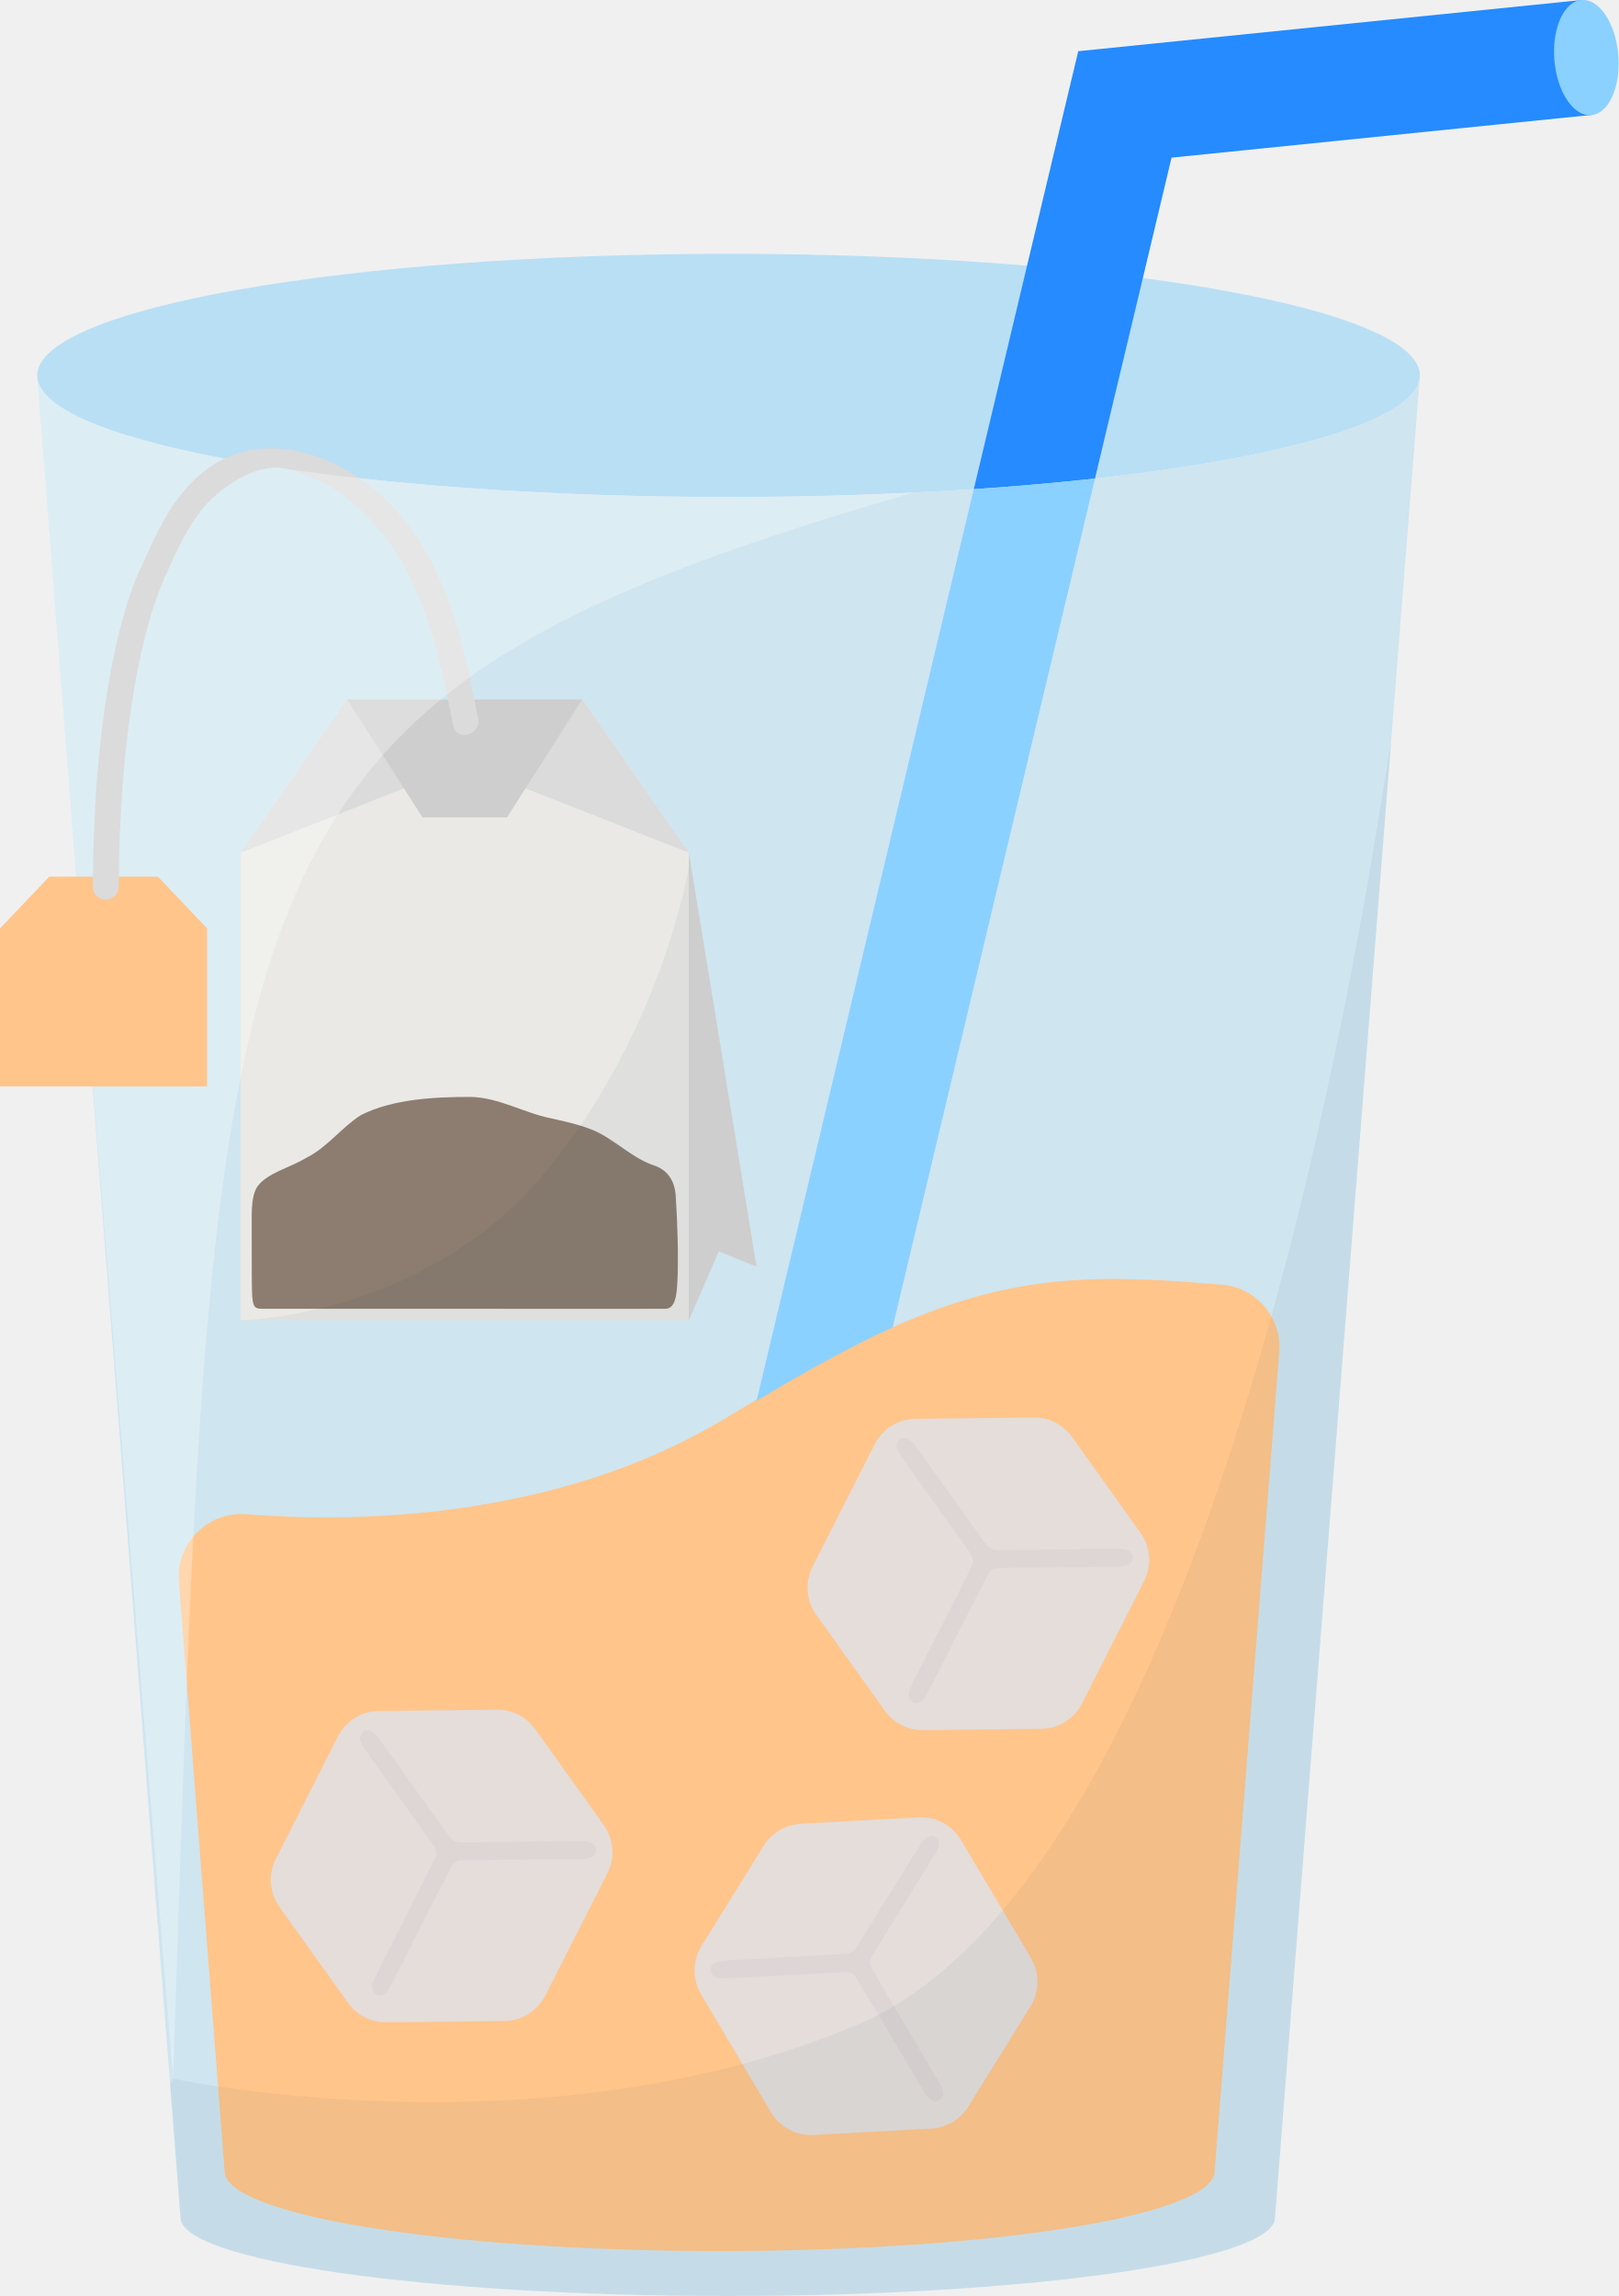
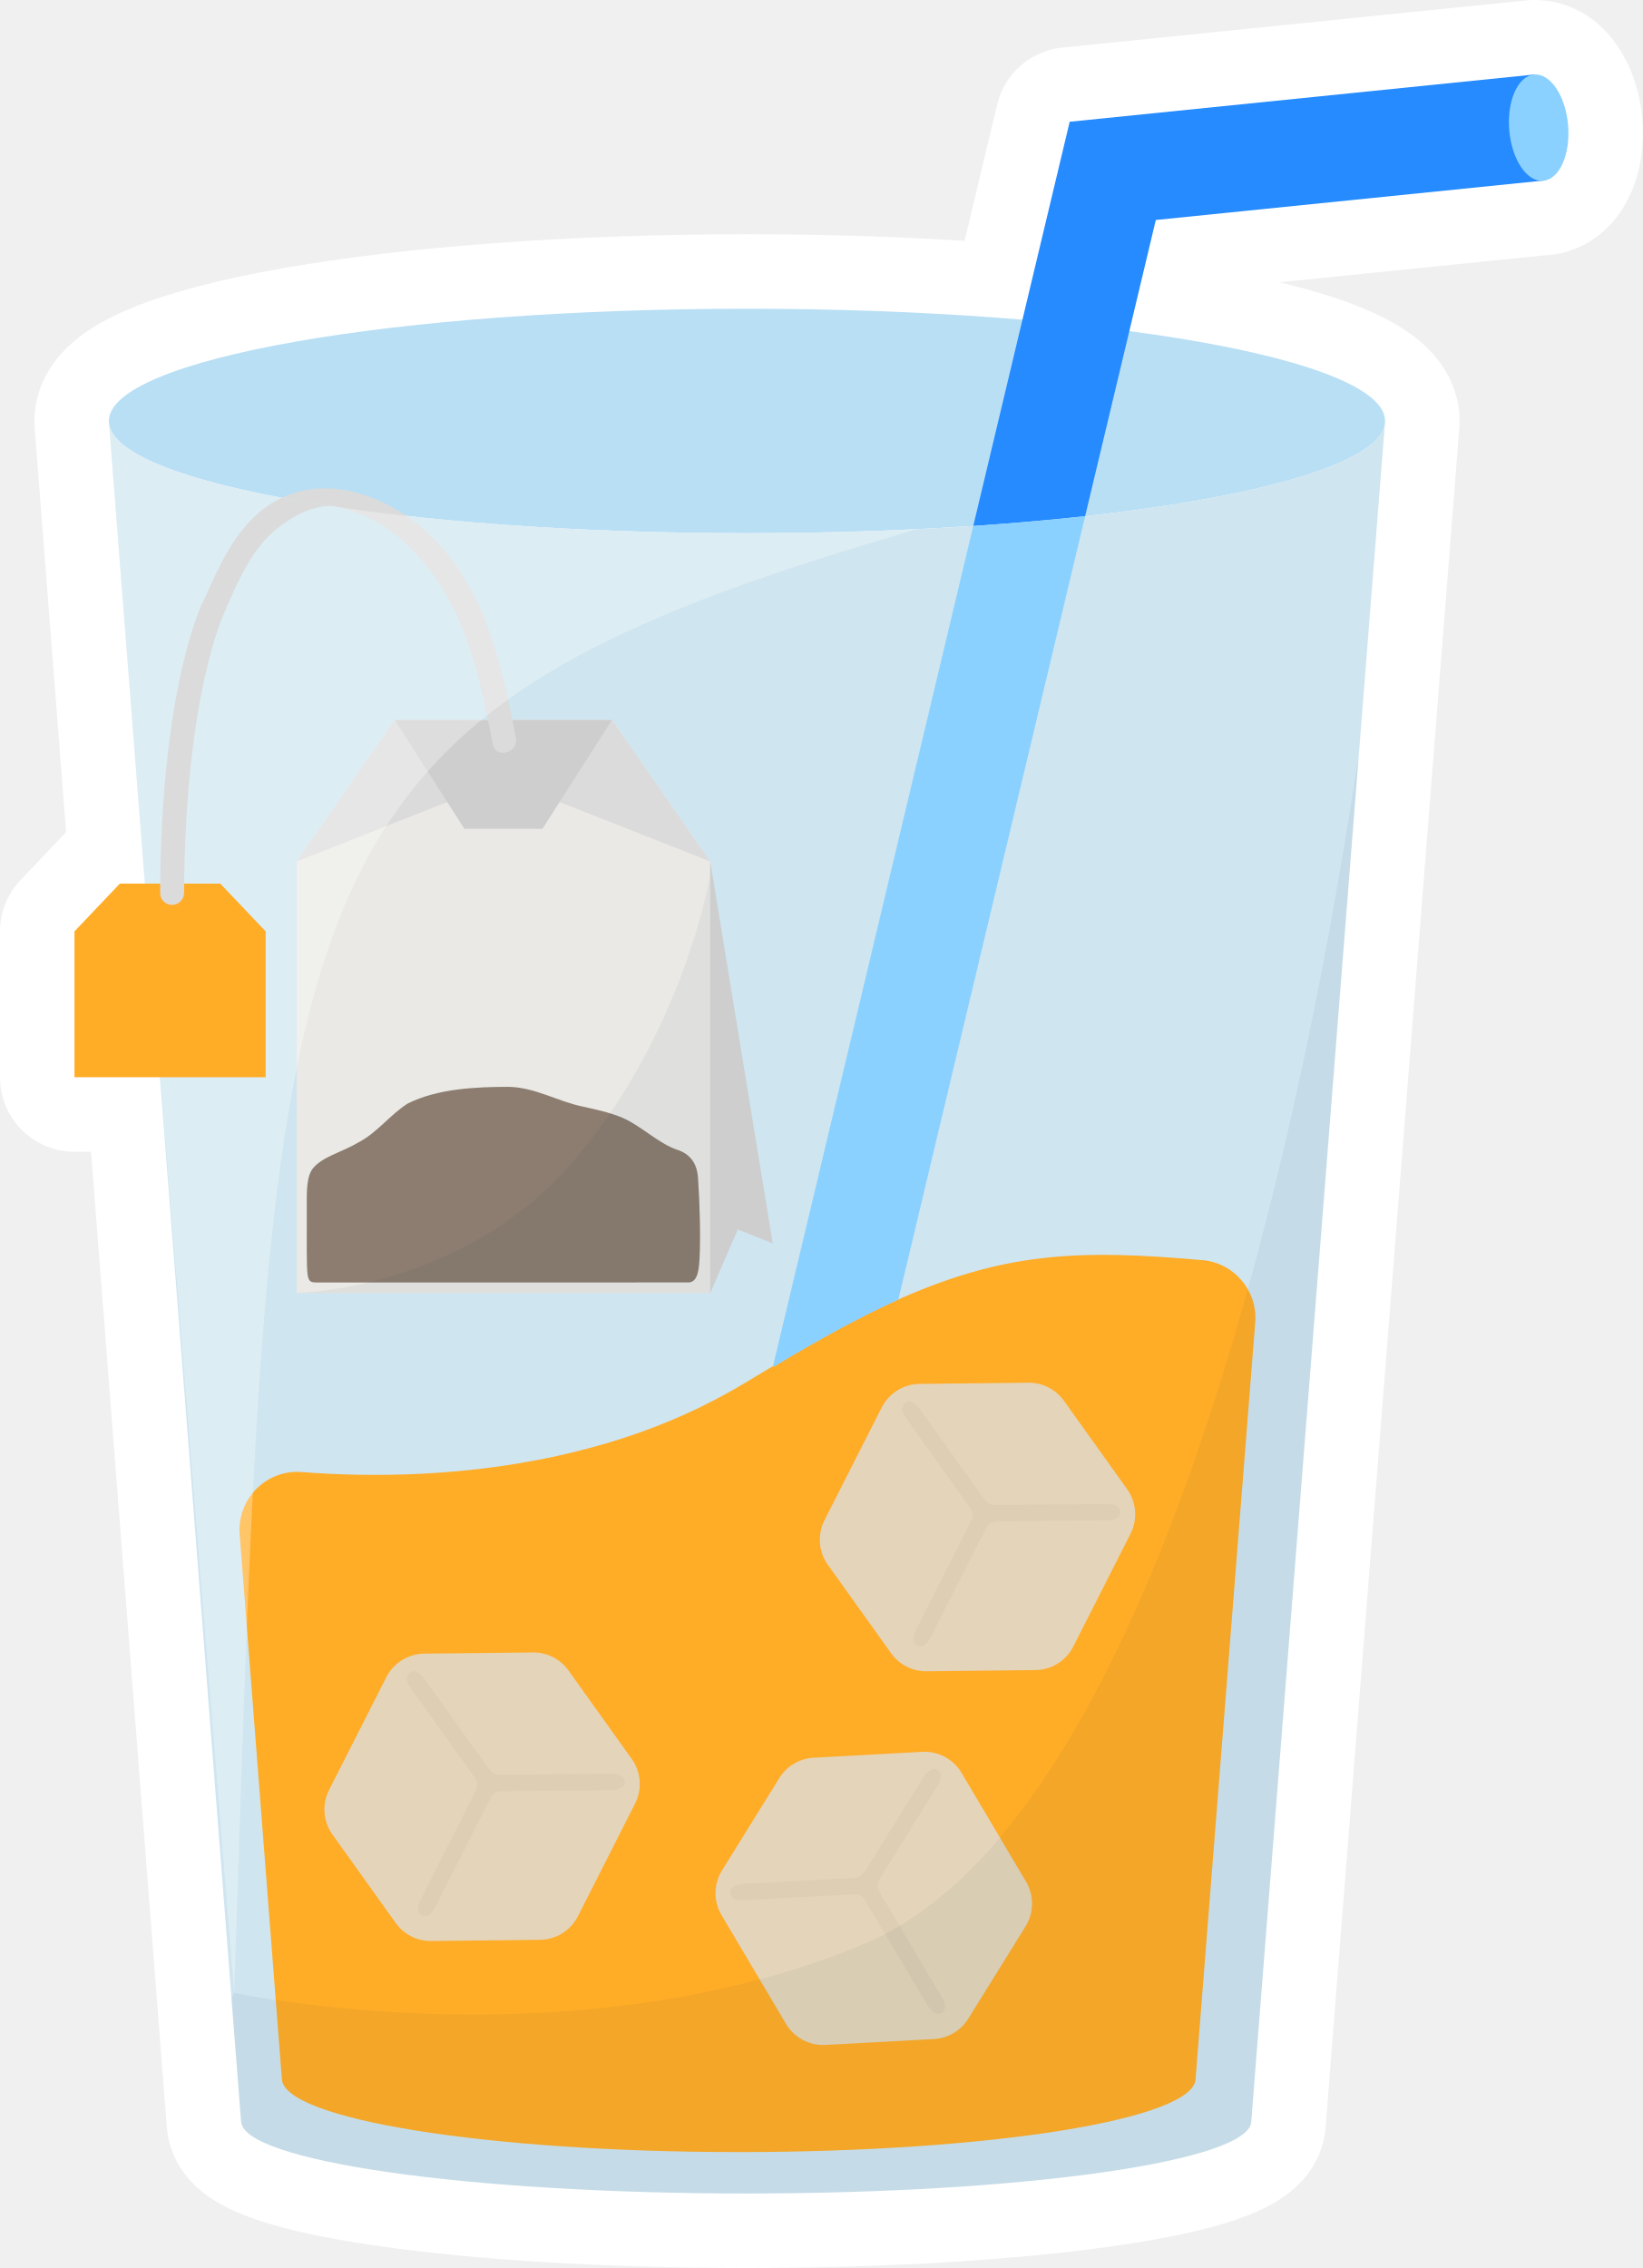
- <svg xmlns="http://www.w3.org/2000/svg" id="Layer_2" data-name="Layer 2" viewBox="0 0 140.37 199.1">
-   <defs>
-     <style>
-       .cls-1 {
-         fill: #258bff;
-       }
- 
-       .cls-2 {
-         fill: #dbdbdb;
-       }
- 
-       .cls-3 {
-         fill: #cecece;
-       }
- 
-       .cls-4 {
-         fill: #fff;
-         opacity: .3;
-       }
- 
-       .cls-5 {
-         fill: #d7e7ff;
-       }
- 
-       .cls-6 {
-         fill: #cfe5f0;
-       }
- 
-       .cls-7 {
-         fill: #b9dff5;
-       }
- 
-       .cls-8 {
-         opacity: .68;
-       }
- 
-       .cls-9, .cls-10 {
-         opacity: .05;
-       }
- 
-       .cls-11 {
-         fill: #8c7d70;
-       }
- 
-       .cls-12, .cls-10 {
-         fill: #0a223a;
-       }
- 
-       .cls-13 {
-         fill: #eae9e5;
-       }
- 
-       .cls-14 {
-         fill: #ffc58b;
-       }
- 
-       .cls-15 {
-         fill: #8bd1ff;
-       }
-     </style>
-   </defs>
-   <g id="Ice_Tea_Cup" data-name="Ice Tea Cup">
-     <path class="cls-7" d="M123.14,32.56v.02c0,.08-.01.17-.02.25-.82,5.7-27.34,10.27-59.94,10.27S4.1,38.53,3.25,32.84c-.01-.09-.02-.19-.02-.28,0-5.83,26.84-10.55,59.95-10.55s59.96,4.72,59.96,10.55Z" />
-     <path class="cls-6" d="M123.12,32.83l-12.55,159.47c0,3.75-21.24,6.8-47.46,6.8s-47.45-3.05-47.45-6.8h-.01L7.12,82.53l-3.87-49.69c.85,5.69,27.36,10.26,59.93,10.26s59.12-4.57,59.94-10.27Z" />
-     <path class="cls-14" d="M105.99,111.4c2.98.26,5.19,2.88,4.95,5.85l-5.6,71v.03c0,3.82-19.21,6.92-42.93,6.92s-42.93-3.1-42.93-6.92l-3.96-51.12c-.26-3.32,2.5-6.11,5.83-5.85,6.22.49,15.82.56,25.84-1.94,3.81-.94,7.68-2.26,11.44-4.07,1.54-.75,3.1-1.59,4.62-2.51.58-.36,1.15-.7,1.71-1.03,4.49-2.71,8.33-4.79,11.8-6.37,10.51-4.8,17.62-5.01,29.22-3.98Z" />
-     <g class="cls-8">
-       <path class="cls-5" d="M43.08,148.26l-10.22.11c-1.51.02-2.88.87-3.56,2.22l-5.38,10.6c-.68,1.34-.56,2.96.32,4.18l5.94,8.31c.77,1.08,2.01,1.71,3.34,1.69l10.22-.11c1.51-.02,2.88-.87,3.56-2.22l5.38-10.6c.68-1.34.56-2.96-.32-4.18l-5.94-8.31c-.77-1.08-2.01-1.71-3.34-1.69Z" />
-       <g class="cls-9">
-         <path class="cls-12" d="M51.51,160.9c-.7.47-1.32.24-2.41.31-2.56.03-6.92.07-8.61.09-.55,0-1.07,0-1.34.56-1.37,2.62-3.95,7.79-5.15,10.11-.16.31-.34.65-.57.86-.52.46-1.22.06-1.15-.62.04-.32.21-.66.36-.98,1.18-2.36,3.84-7.5,5.12-10.13.29-.57-.11-1-.43-1.46-1.14-1.6-4.03-5.63-5.37-7.51-.47-.73-1.04-1.25-.54-1.9.53-.53,1.24.16,1.58.7,1.25,1.74,4.43,6.19,5.64,7.89.22.3.43.63.73.81.5.22.88.11,1.59.13,2.32-.02,7.18-.08,9.21-.1.37,0,.76,0,1.07.12.51.2.62.74.29,1.1l-.02.02Z" />
+ <svg xmlns="http://www.w3.org/2000/svg" id="Layer_2" data-name="Layer 2" viewBox="0 0 154.361 213.1">
+   <g id="White_Line_Items" data-name="White Line Items">
+     <path d="M145.18,16.94v.01l-.07.01c-.04,0-.08.03-.12.03-.08.01-.16.01-.23,0l-36.17,3.68-2.49,10.45c14.6,1.91,24.04,4.98,24.04,8.44v.02c0,.08-.01.17-.02.25l-12.55,159.47c0,3.75-21.24,6.8-47.46,6.8s-47.45-3.05-47.45-6.8h-.01l-7.62-98.08H7v-13.7l4.26-4.49h2.35l-3.36-43.19c-.01-.09-.02-.19-.02-.28,0-5.83,26.84-10.55,59.95-10.55,9.27,0,18.04.37,25.88,1.03l4.44-18.6,43.66-4.44v.01c1.52-.12,2.94,2.01,3.17,4.76.22,2.64-.74,4.87-2.15,5.17Z" fill="#fff" stroke="#fff" stroke-linejoin="round" stroke-width="14" />
+     <g>
+       <path d="M130.138,39.559v.02c0,.08-.01.17-.02.25-.82,5.7-27.34,10.27-59.94,10.27s-59.08-4.57-59.93-10.26c-.01-.09-.02-.19-.02-.28,0-5.83,26.84-10.55,59.95-10.55s59.96,4.72,59.96,10.55Z" fill="#b9dff5" />
+       <path d="M130.118,39.829l-12.55,159.47c0,3.75-21.24,6.8-47.46,6.8s-47.45-3.05-47.45-6.8h-.01l-8.53-109.77-3.87-49.69c.85,5.69,27.36,10.26,59.93,10.26s59.12-4.57,59.94-10.27Z" fill="#cfe5f0" />
+       <path d="M112.982,118.403c2.976.262,5.19,2.876,4.955,5.855l-5.599,71v.03c0,3.82-19.21,6.92-42.93,6.92s-42.93-3.1-42.93-6.92l-3.958-51.124c-.257-3.325,2.504-6.11,5.829-5.851,6.22.485,15.822.556,25.84-1.945,3.81-.94,7.68-2.26,11.44-4.07,1.54-.75,3.1-1.59,4.62-2.51.58-.36,1.15-.7,1.71-1.03,4.49-2.71,8.33-4.79,11.8-6.37,10.51-4.801,17.622-5.007,29.224-3.984Z" fill="#ffac27" />
+       <g opacity=".68">
+         <path d="M50.079,155.264l-10.218.111c-1.508.016-2.882.87-3.565,2.215l-5.377,10.596c-.683,1.345-.561,2.958.317,4.185l5.943,8.313c.769,1.075,2.014,1.707,3.336,1.693l10.218-.111c1.508-.016,2.882-.87,3.565-2.215l5.377-10.596c.683-1.345.561-2.958-.317-4.185l-5.943-8.313c-.769-1.075-2.014-1.707-3.336-1.693Z" fill="#d7e7ff" />
+         <g opacity=".05">
+           <path d="M58.506,167.895c-.698.472-1.318.24-2.405.313-2.564.029-6.916.072-8.613.094-.553.007-1.07-.003-1.339.561-1.373,2.625-3.954,7.787-5.146,10.108-.162.313-.335.648-.574.862-.523.464-1.223.063-1.146-.623.036-.324.206-.663.364-.981,1.179-2.359,3.837-7.497,5.118-10.126.289-.572-.111-.996-.427-1.462-1.139-1.596-4.028-5.633-5.373-7.515-.474-.726-1.035-1.254-.54-1.904.527-.533,1.239.164,1.578.698,1.246,1.736,4.427,6.192,5.64,7.885.225.296.428.633.729.81.502.22.882.114,1.586.134,2.316-.024,7.184-.079,9.205-.098.366,0,.765.002,1.073.125.51.202.619.741.286,1.103l-.017.017Z" fill="#0a223a" />
+         </g>
      </g>
+       <g opacity=".68">
+         <path d="M96.625,129.919l-10.218.111c-1.508.016-2.882.87-3.565,2.215l-5.377,10.596c-.683,1.345-.561,2.958.317,4.185l5.943,8.313c.769,1.075,2.014,1.707,3.336,1.693l10.218-.111c1.508-.016,2.882-.87,3.565-2.215l5.377-10.596c.683-1.345.561-2.958-.317-4.185l-5.943-8.313c-.769-1.075-2.014-1.707-3.336-1.693Z" fill="#d7e7ff" />
+         <g opacity=".05">
+           <path d="M105.051,142.55c-.698.472-1.318.24-2.405.313-2.564.029-6.916.072-8.613.094-.553.007-1.07-.003-1.339.561-1.373,2.625-3.954,7.787-5.146,10.108-.162.313-.335.648-.574.862-.523.464-1.223.063-1.146-.623.036-.324.206-.663.364-.981,1.179-2.359,3.837-7.497,5.118-10.126.289-.572-.111-.996-.427-1.462-1.139-1.596-4.028-5.633-5.373-7.515-.474-.726-1.035-1.254-.54-1.904.527-.533,1.239.164,1.578.698,1.246,1.736,4.427,6.192,5.64,7.885.225.296.428.633.729.81.502.22.882.114,1.586.134,2.316-.024,7.184-.079,9.205-.098.366,0,.765.002,1.073.125.51.202.619.741.286,1.103l-.017.017Z" fill="#0a223a" />
+         </g>
+       </g>
+       <g opacity=".68">
+         <path d="M73.223,167.063l-5.388,8.682c-.795,1.282-.812,2.899-.043,4.197l6.057,10.222c.769,1.298,2.195,2.06,3.701,1.978l10.203-.555c1.32-.072,2.522-.784,3.219-1.907l5.388-8.682c.795-1.282.812-2.899.043-4.197l-6.057-10.222c-.769-1.298-2.195-2.06-3.701-1.978l-10.203.555c-1.32.072-2.522.784-3.219,1.907Z" fill="#d7e7ff" />
+         <g opacity=".05">
+           <path d="M88.403,166.728c.024.842-.505,1.241-1.026,2.198-1.352,2.179-3.65,5.875-4.541,7.319-.291.471-.577.901-.245,1.431,1.478,2.567,4.451,7.515,5.769,9.766.177.305.367.631.419.947.111.69-.603,1.066-1.141.633-.254-.204-.449-.53-.633-.833-1.358-2.261-4.268-7.26-5.799-9.752-.327-.551-.9-.441-1.463-.424-1.958.105-6.915.377-9.224.502-.867.01-1.613.201-1.896-.566-.167-.731.803-.958,1.435-.958,2.134-.12,7.601-.413,9.68-.529.37-.031.763-.021,1.075-.181.455-.306.569-.683.964-1.267,1.222-1.967,3.788-6.105,4.856-7.821.197-.309.412-.644.681-.838.444-.322.958-.125,1.084.35l.005.023Z" fill="#0a223a" />
+         </g>
+       </g>
+       <path d="M145.184,16.95l-36.59,3.72-2.49,10.45-3.01,12.6-1.14,4.78c-3.3.36-6.82.67-10.51.92l1.36-5.7,3.26-13.68,4.44-18.6,43.66-4.44,1.02,9.95Z" fill="#258bff" />
+       <path d="M101.954,48.5l-17.55,73.61c-3.47,1.58-7.31,3.66-11.8,6.37l18.84-79.06c3.69-.25,7.21-.56,10.51-.92Z" fill="#8bd1ff" />
+       <g>
+         <polyline points="66.733 80.94 66.733 121.489 27.866 121.489 27.866 80.94 37.097 67.647 57.501 67.647 66.733 80.94" fill="#eae9e5" />
+         <polygon points="69.323 115.516 66.733 121.489 66.733 80.94 72.604 116.83 69.323 115.516" fill="#cecece" />
+         <path d="M29.325,109.876c.89-1.2,2.779-1.592,4.294-2.507,1.749-.868,3.029-2.634,4.686-3.681,2.794-1.402,6.411-1.568,9.511-1.569,2.485.056,4.586,1.375,6.977,1.864,1.221.267,2.501.546,3.679,1.035,1.787.77,3.333,2.385,5.148,3.011,1.174.374,1.93,1.246,1.976,2.852.139,1.996.237,5.283.14,7.171-.058,1.011-.097,2.538-1.15,2.441-2.79.02-13.843.003-22.899.009-5.062-.004-8.283.003-11.596,0-.964-.009-1.209.134-1.249-1.634-.033-1.609-.012-3.364-.017-5.002.025-1.352-.121-2.948.458-3.923l.043-.067Z" fill="#8c7d70" />
+         <polygon points="27.866 80.94 43.557 74.756 37.097 67.647 27.866 80.94" fill="#dbdbdb" />
+         <polygon points="66.733 80.94 51.042 74.756 57.501 67.647 66.733 80.94" fill="#dbdbdb" />
+         <polygon points="37.097 67.647 57.501 67.647 50.965 77.876 43.633 77.876 37.097 67.647" fill="#cecece" />
+         <path d="M27.866,121.489s15.668-.253,26.055-12.431c10.387-12.178,12.812-26.862,12.812-26.862v39.293H27.866Z" fill="#0a223a" opacity=".05" />
+       </g>
+       <path d="M31.229,47.572c1.539.12,4.097,1.276,5.314,2.191,6.709,5.045,8.292,12.592,9.762,20.161.276,1.42,2.445.819,2.17-.598h0c-1.326-6.829-2.89-14.162-8.172-19.135-3.718-3.501-9.22-5.588-13.824-3.419l4.75.8Z" fill="#dbdbdb" />
+       <path d="M127.634,71.33l-10.07,127.97c0,3.75-21.24,6.8-47.46,6.8s-47.45-3.05-47.45-6.8h-.01l-.9-11.53.26-.52s31.808,6.871,59.18-4.599c33.98-14.239,45.85-109.671,46.45-111.321Z" fill="#0a223a" opacity=".05" />
+       <path d="M86.044,49.72c-.36.13-.74.26-1.15.38-60.26,17.64-59.39,31.38-62.89,137.15l-7.89-97.72-3.87-49.69c.85,5.69,27.36,10.26,59.93,10.26,5.49,0,10.82-.13,15.87-.38Z" fill="#fff" opacity=".3" />
+       <ellipse cx="144.567" cy="11.997" rx="2.775" ry="5.009" transform="translate(-.497 12.186) rotate(-4.819)" fill="#8bd1ff" />
+       <polyline points="24.959 87.512 24.959 101.214 6.997 101.214 6.997 87.512 11.263 83.021 20.693 83.021 24.959 87.512" fill="#ffac27" />
+       <path d="M31.229,47.572c-1.72-.13-3.513.802-5.033,1.961-2.42,1.84-3.72,4.84-4.94,7.59,0,.01-.01.03-.01.04-.02.07-.05.14-.08.21-.02.04-.97,1.96-1.92,6.23s-1.91,10.89-1.95,20.3c-.01.62-.51,1.12-1.13,1.12-.63,0-1.13-.51-1.12-1.13.08-19.47,3.95-27.23,4.11-27.55.02-.03.03-.06.05-.09.01-.01.02-.03.03-.05,1.27-2.84,2.59-5.82,4.96-7.92.72-.64,1.49-1.14,2.28-1.51l4.753.799Z" fill="#dbdbdb" />
    </g>
-     <g class="cls-8">
-       <path class="cls-5" d="M89.63,122.92l-10.22.11c-1.51.02-2.88.87-3.56,2.22l-5.38,10.6c-.68,1.34-.56,2.96.32,4.18l5.94,8.31c.77,1.08,2.01,1.71,3.34,1.69l10.22-.11c1.51-.02,2.88-.87,3.56-2.22l5.38-10.6c.68-1.34.56-2.96-.32-4.18l-5.94-8.31c-.77-1.08-2.01-1.71-3.34-1.69Z" />
-       <g class="cls-9">
-         <path class="cls-12" d="M98.05,135.55c-.7.47-1.32.24-2.41.31-2.56.03-6.92.07-8.61.09-.55,0-1.07,0-1.34.56-1.37,2.62-3.95,7.79-5.15,10.11-.16.31-.34.65-.57.86-.52.46-1.22.06-1.15-.62.04-.32.21-.66.36-.98,1.18-2.36,3.84-7.5,5.12-10.13.29-.57-.11-1-.43-1.46-1.14-1.6-4.03-5.63-5.37-7.51-.47-.73-1.04-1.25-.54-1.9.53-.53,1.24.16,1.58.7,1.25,1.74,4.43,6.19,5.64,7.89.22.3.43.63.73.81.5.22.88.11,1.59.13,2.32-.02,7.18-.08,9.21-.1.37,0,.76,0,1.07.12.51.2.62.74.29,1.1l-.02.02Z" />
-       </g>
-     </g>
-     <g class="cls-8">
-       <path class="cls-5" d="M66.23,160.06l-5.39,8.68c-.8,1.28-.81,2.9-.04,4.2l6.06,10.22c.77,1.3,2.2,2.06,3.7,1.98l10.2-.56c1.32-.07,2.52-.78,3.22-1.91l5.39-8.68c.8-1.28.81-2.9.04-4.2l-6.06-10.22c-.77-1.3-2.2-2.06-3.7-1.98l-10.2.56c-1.32.07-2.52.78-3.22,1.91Z" />
-       <g class="cls-9">
-         <path class="cls-12" d="M81.41,159.73c.02.84-.5,1.24-1.03,2.2-1.35,2.18-3.65,5.88-4.54,7.32-.29.47-.58.9-.24,1.43,1.48,2.57,4.45,7.51,5.77,9.77.18.3.37.63.42.95.11.69-.6,1.07-1.14.63-.25-.2-.45-.53-.63-.83-1.36-2.26-4.27-7.26-5.8-9.75-.33-.55-.9-.44-1.46-.42-1.96.1-6.91.38-9.22.5-.87.01-1.61.2-1.9-.57-.17-.73.8-.96,1.44-.96,2.13-.12,7.6-.41,9.68-.53.37-.03.76-.02,1.08-.18.45-.31.57-.68.96-1.27,1.22-1.97,3.79-6.1,4.86-7.82.2-.31.41-.64.68-.84.44-.32.96-.13,1.08.35v.02Z" />
-       </g>
-     </g>
-     <path class="cls-1" d="M138.19,9.95l-36.59,3.72-2.49,10.45-3.01,12.6-1.14,4.78c-3.3.36-6.82.67-10.51.92l1.36-5.7,3.26-13.68,4.44-18.6L137.17,0l1.02,9.95Z" />
-     <path class="cls-15" d="M94.96,41.5l-17.55,73.61c-3.47,1.58-7.31,3.66-11.8,6.37l18.84-79.06c3.69-.25,7.21-.56,10.51-.92Z" />
-     <g>
-       <polyline class="cls-13" points="59.74 73.94 59.74 114.49 20.87 114.49 20.87 73.94 30.1 60.65 50.5 60.65 59.74 73.94" />
-       <polygon class="cls-3" points="62.33 108.52 59.74 114.49 59.74 73.94 65.61 109.83 62.33 108.52" />
-       <path class="cls-11" d="M22.33,102.88c.89-1.2,2.78-1.59,4.29-2.51,1.75-.87,3.03-2.63,4.69-3.68,2.79-1.4,6.41-1.57,9.51-1.57,2.48.06,4.59,1.38,6.98,1.86,1.22.27,2.5.55,3.68,1.04,1.79.77,3.33,2.39,5.15,3.01,1.17.37,1.93,1.25,1.98,2.85.14,2,.24,5.28.14,7.17-.06,1.01-.1,2.54-1.15,2.44-2.79.02-13.84,0-22.9,0-5.06,0-8.28,0-11.6,0-.96,0-1.21.13-1.25-1.63-.03-1.61-.01-3.36-.02-5,.02-1.35-.12-2.95.46-3.92l.04-.07Z" />
-       <polygon class="cls-2" points="20.87 73.94 36.56 67.76 30.1 60.65 20.87 73.94" />
-       <polygon class="cls-2" points="59.74 73.94 44.04 67.76 50.5 60.65 59.74 73.94" />
-       <polygon class="cls-3" points="30.1 60.65 50.5 60.65 43.97 70.88 36.64 70.88 30.1 60.65" />
-       <path class="cls-10" d="M20.87,114.49s15.67-.25,26.06-12.43c10.39-12.18,12.81-26.86,12.81-26.86v39.29H20.87Z" />
-     </g>
-     <path class="cls-2" d="M24.23,40.57c1.54.12,4.1,1.28,5.31,2.19,6.71,5.04,8.29,12.59,9.76,20.16.28,1.42,2.44.82,2.17-.6h0c-1.33-6.83-2.89-14.16-8.17-19.13-3.72-3.5-9.22-5.59-13.82-3.42l4.75.8Z" />
-     <path class="cls-10" d="M120.64,64.33l-10.07,127.97c0,3.75-21.24,6.8-47.46,6.8s-47.45-3.05-47.45-6.8h0l-.9-11.53.26-.52s31.81,6.87,59.18-4.6c33.98-14.24,45.85-109.67,46.45-111.32Z" />
-     <path class="cls-4" d="M79.05,42.72c-.36.13-.74.26-1.15.38C17.64,60.74,18.51,74.48,15.01,180.25l-7.89-97.72-3.87-49.69c.85,5.69,27.36,10.26,59.93,10.26,5.49,0,10.82-.13,15.87-.38Z" />
-     <ellipse class="cls-15" cx="137.57" cy="5" rx="2.78" ry="5.01" transform="translate(.07 11.57) rotate(-4.82)" />
-     <polyline class="cls-14" points="17.96 80.51 17.96 94.21 0 94.21 0 80.51 4.27 76.02 13.7 76.02 17.96 80.51" />
-     <path class="cls-2" d="M24.23,40.57c-1.72-.13-3.51.8-5.03,1.96-2.42,1.84-3.72,4.84-4.94,7.59,0,.01-.01.03-.01.04-.02.07-.05.14-.08.21-.02.04-.97,1.96-1.92,6.23s-1.91,10.89-1.95,20.3c-.01.62-.51,1.12-1.13,1.12s-1.13-.51-1.12-1.13c.08-19.47,3.95-27.23,4.11-27.55.02-.03.03-.06.05-.09.01-.01.02-.03.03-.05,1.27-2.84,2.59-5.82,4.96-7.92.72-.64,1.49-1.14,2.28-1.51l4.75.8Z" />
  </g>
</svg>
